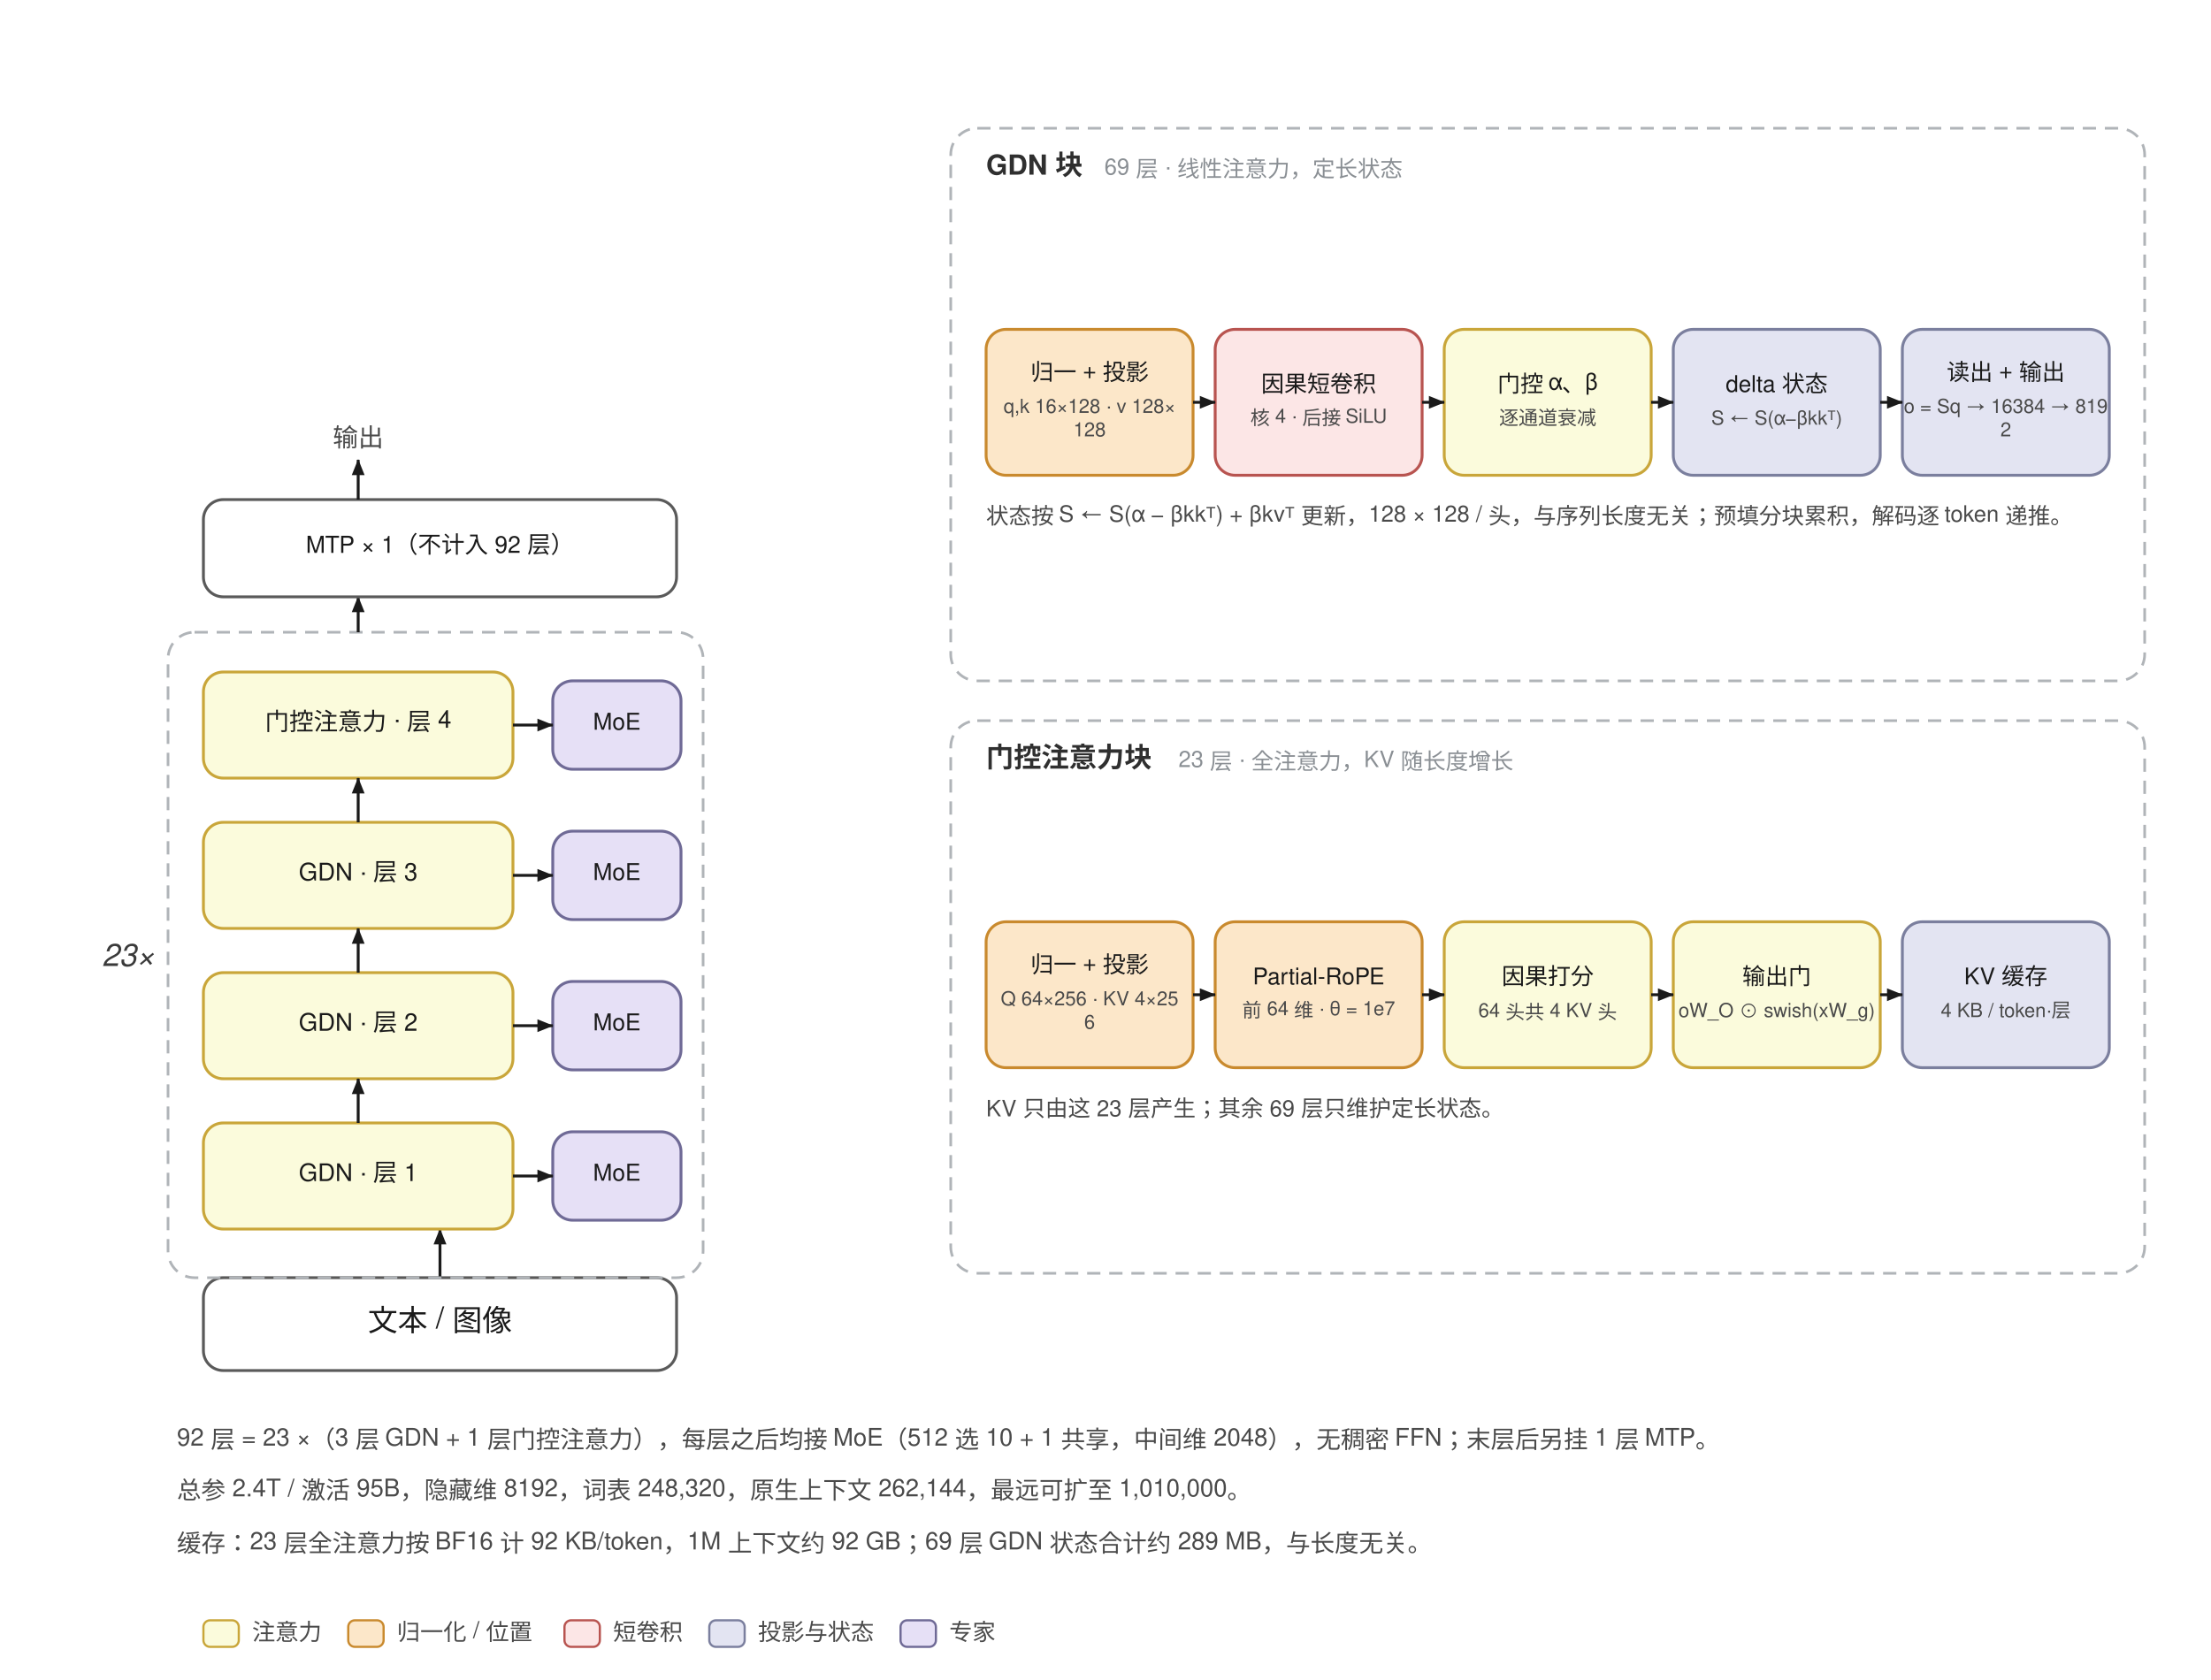
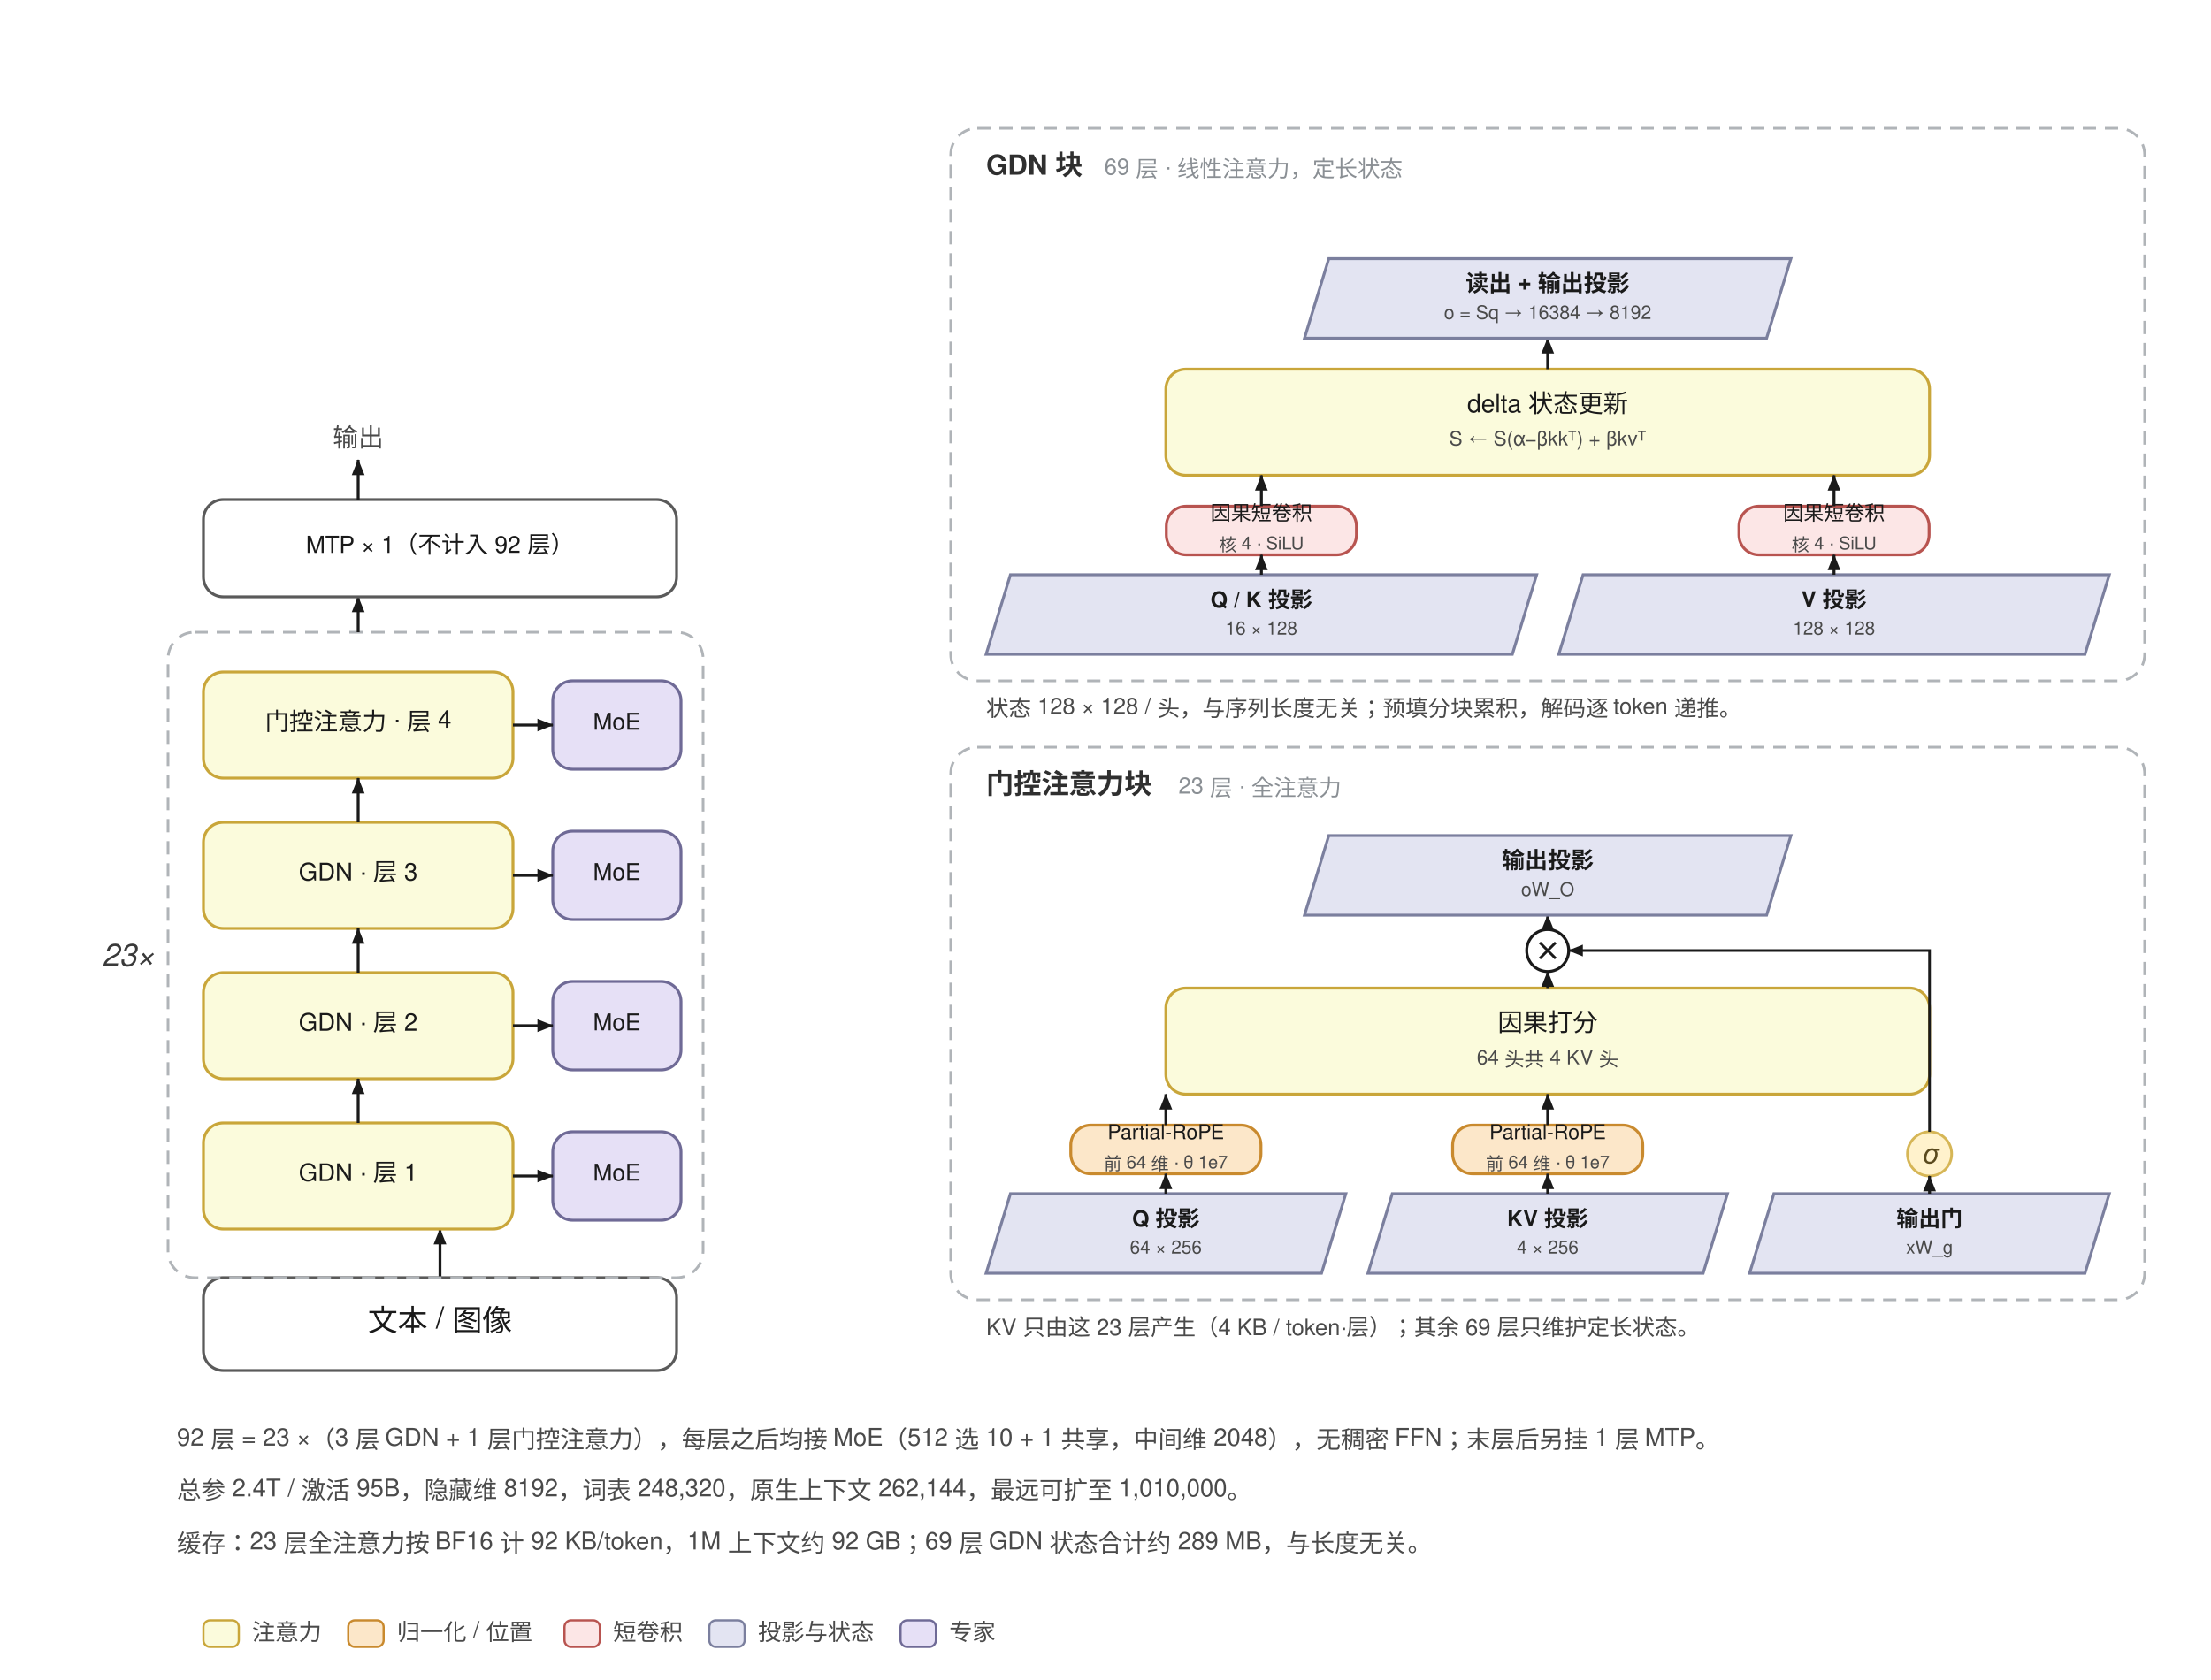
<svg xmlns="http://www.w3.org/2000/svg" width="1000" height="760" viewBox="0 0 1000 760" font-family="Helvetica, Arial, 'Microsoft YaHei', 'PingFang SC', sans-serif">
  <defs>
    <marker id="ah" viewBox="0 0 10 10" refX="8.6" refY="5" markerWidth="6.2" markerHeight="6.2" orient="auto-start-reverse">
      <path d="M0,1.4 L9,5 L0,8.6 z" fill="#1a1a1a" />
    </marker>
    <marker id="ag" viewBox="0 0 10 10" refX="8.6" refY="5" markerWidth="6.2" markerHeight="6.2" orient="auto-start-reverse">
      <path d="M0,1.4 L9,5 L0,8.6 z" fill="#6f7377" />
    </marker>
  </defs>
  <rect width="1000" height="760" fill="#ffffff" />
  <rect x="92.0" y="578.0" width="214.0" height="42.0" rx="9" fill="#ffffff" stroke="#5a5a5a" stroke-width="1.3" fill-opacity="1" />
  <text x="199.0" y="602.1" font-size="13.5" fill="#1a1a1a" text-anchor="middle">文本 / 图像</text>
  <path d="M199.0,578.0 L199.0,556.0" fill="none" stroke="#1a1a1a" stroke-width="1.3" marker-end="url(#ah)" />
  <rect x="92.0" y="508.0" width="140.0" height="48.0" rx="9" fill="#fbfbdc" stroke="#c9a63a" stroke-width="1.3" fill-opacity="1" />
  <text x="162.0" y="534.3" font-size="11" fill="#1a1a1a" text-anchor="middle">GDN · 层 1</text>
  <rect x="250.0" y="512.0" width="58.0" height="40.0" rx="9" fill="#e6e0f6" stroke="#6f6a96" stroke-width="1.3" fill-opacity="1" />
  <text x="279.0" y="534.1" font-size="10.5" fill="#1a1a1a" text-anchor="middle">MoE</text>
  <path d="M232.0,532.0 L250.0,532.0" fill="none" stroke="#1a1a1a" stroke-width="1.3" marker-end="url(#ah)" />
  <rect x="92.0" y="440.0" width="140.0" height="48.0" rx="9" fill="#fbfbdc" stroke="#c9a63a" stroke-width="1.3" fill-opacity="1" />
  <text x="162.0" y="466.3" font-size="11" fill="#1a1a1a" text-anchor="middle">GDN · 层 2</text>
  <rect x="250.0" y="444.0" width="58.0" height="40.0" rx="9" fill="#e6e0f6" stroke="#6f6a96" stroke-width="1.3" fill-opacity="1" />
  <text x="279.0" y="466.1" font-size="10.5" fill="#1a1a1a" text-anchor="middle">MoE</text>
  <path d="M232.0,464.0 L250.0,464.0" fill="none" stroke="#1a1a1a" stroke-width="1.3" marker-end="url(#ah)" />
  <path d="M162.0,508.0 L162.0,488.0" fill="none" stroke="#1a1a1a" stroke-width="1.3" marker-end="url(#ah)" />
  <rect x="92.0" y="372.0" width="140.0" height="48.0" rx="9" fill="#fbfbdc" stroke="#c9a63a" stroke-width="1.3" fill-opacity="1" />
  <text x="162.0" y="398.3" font-size="11" fill="#1a1a1a" text-anchor="middle">GDN · 层 3</text>
  <rect x="250.0" y="376.0" width="58.0" height="40.0" rx="9" fill="#e6e0f6" stroke="#6f6a96" stroke-width="1.3" fill-opacity="1" />
  <text x="279.0" y="398.1" font-size="10.5" fill="#1a1a1a" text-anchor="middle">MoE</text>
  <path d="M232.0,396.0 L250.0,396.0" fill="none" stroke="#1a1a1a" stroke-width="1.3" marker-end="url(#ah)" />
  <path d="M162.0,440.0 L162.0,420.0" fill="none" stroke="#1a1a1a" stroke-width="1.3" marker-end="url(#ah)" />
  <rect x="92.0" y="304.0" width="140.0" height="48.0" rx="9" fill="#fbfbdc" stroke="#c9a63a" stroke-width="1.3" fill-opacity="1" />
  <text x="162.0" y="330.3" font-size="11" fill="#1a1a1a" text-anchor="middle">门控注意力 · 层 4</text>
  <rect x="250.0" y="308.0" width="58.0" height="40.0" rx="9" fill="#e6e0f6" stroke="#6f6a96" stroke-width="1.3" fill-opacity="1" />
  <text x="279.0" y="330.1" font-size="10.5" fill="#1a1a1a" text-anchor="middle">MoE</text>
  <path d="M232.0,328.0 L250.0,328.0" fill="none" stroke="#1a1a1a" stroke-width="1.3" marker-end="url(#ah)" />
  <path d="M162.0,372.0 L162.0,352.0" fill="none" stroke="#1a1a1a" stroke-width="1.3" marker-end="url(#ah)" />
  <rect x="76.0" y="286.0" width="242.0" height="292.0" rx="12" fill="none" stroke="#b0b4b8" stroke-width="1.2" stroke-dasharray="6 4" fill-opacity="1" />
  <text x="58.0" y="437.0" font-size="14" fill="#3a3a3a" text-anchor="middle" font-style="italic">23×</text>
  <path d="M162.0,286.0 L162.0,270.0" fill="none" stroke="#1a1a1a" stroke-width="1.3" marker-end="url(#ah)" />
  <rect x="92.0" y="226.0" width="214.0" height="44.0" rx="9" fill="#ffffff" stroke="#5a5a5a" stroke-width="1.3" fill-opacity="1" />
  <text x="199.0" y="250.1" font-size="10.6" fill="#1a1a1a" text-anchor="middle">MTP × 1（不计入 92 层）</text>
  <path d="M162.0,226.0 L162.0,208.0" fill="none" stroke="#1a1a1a" stroke-width="1.3" marker-end="url(#ah)" />
  <text x="162.0" y="202.0" font-size="11.5" fill="#4a4a4a" text-anchor="middle">输出</text>
  <rect x="430.0" y="58.0" width="540.0" height="250.0" rx="12" fill="none" stroke="#b0b4b8" stroke-width="1.2" stroke-dasharray="6 4" fill-opacity="1" />
  <text x="446.0" y="79.0" font-size="12.5" fill="#2f2f2f" text-anchor="start" font-weight="600">GDN 块</text>
  <text x="499.5" y="79.0" font-size="10.2" fill="#8a8f94" text-anchor="start">69 层 · 线性注意力，定长状态</text>
-   <rect x="446.0" y="149.0" width="93.6" height="66.0" rx="9" fill="#fce7c9" stroke="#c98a2e" stroke-width="1.3" fill-opacity="1" />
-   <text x="492.8" y="172.0" font-size="10.4" fill="#1a1a1a" text-anchor="middle">归一 + 投影</text>
-   <text x="492.8" y="186.8" font-size="8.8" fill="#4a4a4a" text-anchor="middle">q,k 16×128 · v 128×</text>
-   <text x="492.8" y="197.4" font-size="8.8" fill="#4a4a4a" text-anchor="middle">128</text>
-   <rect x="549.6" y="149.0" width="93.6" height="66.0" rx="9" fill="#fce6e6" stroke="#b85450" stroke-width="1.3" fill-opacity="1" />
-   <text x="596.4" y="177.3" font-size="10.4" fill="#1a1a1a" text-anchor="middle">因果短卷积</text>
-   <text x="596.4" y="192.1" font-size="8.8" fill="#4a4a4a" text-anchor="middle">核 4 · 后接 SiLU</text>
-   <rect x="653.2" y="149.0" width="93.6" height="66.0" rx="9" fill="#fbfbdc" stroke="#c9a63a" stroke-width="1.3" fill-opacity="1" />
-   <text x="700.0" y="177.3" font-size="10.4" fill="#1a1a1a" text-anchor="middle">门控 α、β</text>
-   <text x="700.0" y="192.1" font-size="8.8" fill="#4a4a4a" text-anchor="middle">逐通道衰减</text>
-   <rect x="756.8" y="149.0" width="93.6" height="66.0" rx="9" fill="#e3e4f2" stroke="#7b7f9e" stroke-width="1.3" fill-opacity="1" />
-   <text x="803.6" y="177.3" font-size="10.4" fill="#1a1a1a" text-anchor="middle">delta 状态</text>
-   <text x="803.6" y="192.1" font-size="8.8" fill="#4a4a4a" text-anchor="middle">S ← S(α−βkkᵀ)</text>
-   <rect x="860.4" y="149.0" width="93.6" height="66.0" rx="9" fill="#e3e4f2" stroke="#7b7f9e" stroke-width="1.3" fill-opacity="1" />
-   <text x="907.2" y="172.0" font-size="10.4" fill="#1a1a1a" text-anchor="middle">读出 + 输出</text>
-   <text x="907.2" y="186.8" font-size="8.8" fill="#4a4a4a" text-anchor="middle">o = Sq → 16384 → 819</text>
-   <text x="907.2" y="197.4" font-size="8.8" fill="#4a4a4a" text-anchor="middle">2</text>
-   <path d="M539.6,182.0 L549.6,182.0" fill="none" stroke="#1a1a1a" stroke-width="1.3" marker-end="url(#ah)" />
-   <path d="M643.2,182.0 L653.2,182.0" fill="none" stroke="#1a1a1a" stroke-width="1.3" marker-end="url(#ah)" />
-   <path d="M746.8,182.0 L756.8,182.0" fill="none" stroke="#1a1a1a" stroke-width="1.3" marker-end="url(#ah)" />
-   <path d="M850.4,182.0 L860.4,182.0" fill="none" stroke="#1a1a1a" stroke-width="1.3" marker-end="url(#ah)" />
-   <text x="446.0" y="237.0" font-size="10.2" fill="#4a4a4a" text-anchor="start">状态按 S ← S(α − βkkᵀ) + βkvᵀ 更新，128 × 128 / 头，与序列长度无关；预填分块累积，解码逐 token 递推。</text>
-   <rect x="430.0" y="326.0" width="540.0" height="250.0" rx="12" fill="none" stroke="#b0b4b8" stroke-width="1.2" stroke-dasharray="6 4" fill-opacity="1" />
-   <text x="446.0" y="347.0" font-size="12.5" fill="#2f2f2f" text-anchor="start" font-weight="600">门控注意力块</text>
-   <text x="533.0" y="347.0" font-size="10.2" fill="#8a8f94" text-anchor="start">23 层 · 全注意力，KV 随长度增长</text>
-   <rect x="446.0" y="417.0" width="93.6" height="66.0" rx="9" fill="#fce7c9" stroke="#c98a2e" stroke-width="1.3" fill-opacity="1" />
-   <text x="492.8" y="440.0" font-size="10.4" fill="#1a1a1a" text-anchor="middle">归一 + 投影</text>
-   <text x="492.8" y="454.8" font-size="8.8" fill="#4a4a4a" text-anchor="middle">Q 64×256 · KV 4×25</text>
-   <text x="492.8" y="465.4" font-size="8.8" fill="#4a4a4a" text-anchor="middle">6</text>
-   <rect x="549.6" y="417.0" width="93.6" height="66.0" rx="9" fill="#fce7c9" stroke="#c98a2e" stroke-width="1.3" fill-opacity="1" />
-   <text x="596.4" y="445.3" font-size="10.4" fill="#1a1a1a" text-anchor="middle">Partial-RoPE</text>
-   <text x="596.4" y="460.1" font-size="8.8" fill="#4a4a4a" text-anchor="middle">前 64 维 · θ = 1e7</text>
-   <rect x="653.2" y="417.0" width="93.6" height="66.0" rx="9" fill="#fbfbdc" stroke="#c9a63a" stroke-width="1.3" fill-opacity="1" />
-   <text x="700.0" y="445.3" font-size="10.4" fill="#1a1a1a" text-anchor="middle">因果打分</text>
-   <text x="700.0" y="460.1" font-size="8.8" fill="#4a4a4a" text-anchor="middle">64 头共 4 KV 头</text>
-   <rect x="756.8" y="417.0" width="93.6" height="66.0" rx="9" fill="#fbfbdc" stroke="#c9a63a" stroke-width="1.3" fill-opacity="1" />
-   <text x="803.6" y="445.3" font-size="10.4" fill="#1a1a1a" text-anchor="middle">输出门</text>
-   <text x="803.6" y="460.1" font-size="8.8" fill="#4a4a4a" text-anchor="middle">oW_O ⊙ swish(xW_g)</text>
-   <rect x="860.4" y="417.0" width="93.6" height="66.0" rx="9" fill="#e3e4f2" stroke="#7b7f9e" stroke-width="1.3" fill-opacity="1" />
-   <text x="907.2" y="445.3" font-size="10.4" fill="#1a1a1a" text-anchor="middle">KV 缓存</text>
-   <text x="907.2" y="460.1" font-size="8.8" fill="#4a4a4a" text-anchor="middle">4 KB / token·层</text>
-   <path d="M539.6,450.0 L549.6,450.0" fill="none" stroke="#1a1a1a" stroke-width="1.3" marker-end="url(#ah)" />
-   <path d="M643.2,450.0 L653.2,450.0" fill="none" stroke="#1a1a1a" stroke-width="1.3" marker-end="url(#ah)" />
-   <path d="M746.8,450.0 L756.8,450.0" fill="none" stroke="#1a1a1a" stroke-width="1.3" marker-end="url(#ah)" />
-   <path d="M850.4,450.0 L860.4,450.0" fill="none" stroke="#1a1a1a" stroke-width="1.3" marker-end="url(#ah)" />
-   <text x="446.0" y="505.0" font-size="10.2" fill="#4a4a4a" text-anchor="start">KV 只由这 23 层产生；其余 69 层只维护定长状态。</text>
+   <path d="M457.0,260.0 L695.0,260.0 L684.0,296.0 L446.0,296.0 Z" fill="#e3e4f2" stroke="#7b7f9e" stroke-width="1.3" />
+   <text x="570.5" y="274.8" font-size="10.0" fill="#1a1a1a" text-anchor="middle" font-weight="600">Q / K 投影</text>
+   <text x="570.5" y="287.1" font-size="8.3" fill="#4a4a4a" text-anchor="middle">16 × 128</text>
+   <path d="M716.0,260.0 L954.0,260.0 L943.0,296.0 L705.0,296.0 Z" fill="#e3e4f2" stroke="#7b7f9e" stroke-width="1.3" />
+   <text x="829.5" y="274.8" font-size="10.0" fill="#1a1a1a" text-anchor="middle" font-weight="600">V 投影</text>
+   <text x="829.5" y="287.1" font-size="8.3" fill="#4a4a4a" text-anchor="middle">128 × 128</text>
+   <rect x="527.5" y="229.0" width="86.0" height="22.0" rx="9" fill="#fce6e6" stroke="#b85450" stroke-width="1.3" fill-opacity="1" />
+   <text x="570.5" y="235.3" font-size="9.2" fill="#1a1a1a" text-anchor="middle">因果短卷积</text>
+   <text x="570.5" y="249.3" font-size="8.0" fill="#4a4a4a" text-anchor="middle">核 4 · SiLU</text>
+   <path d="M570.5,260.0 L570.5,251.0" fill="none" stroke="#1a1a1a" stroke-width="1.3" marker-end="url(#ah)" />
+   <rect x="786.5" y="229.0" width="86.0" height="22.0" rx="9" fill="#fce6e6" stroke="#b85450" stroke-width="1.3" fill-opacity="1" />
+   <text x="829.5" y="235.3" font-size="9.2" fill="#1a1a1a" text-anchor="middle">因果短卷积</text>
+   <text x="829.5" y="249.3" font-size="8.0" fill="#4a4a4a" text-anchor="middle">核 4 · SiLU</text>
+   <path d="M829.5,260.0 L829.5,251.0" fill="none" stroke="#1a1a1a" stroke-width="1.3" marker-end="url(#ah)" />
+   <rect x="527.3" y="167.0" width="345.4" height="48.0" rx="9" fill="#fbfbdc" stroke="#c9a63a" stroke-width="1.3" fill-opacity="1" />
+   <text x="700.0" y="186.5" font-size="11.3" fill="#1a1a1a" text-anchor="middle">delta 状态更新</text>
+   <text x="700.0" y="201.5" font-size="9.0" fill="#4a4a4a" text-anchor="middle">S ← S(α−βkkᵀ) + βkvᵀ</text>
+   <path d="M570.5,229.0 L570.5,215.0" fill="none" stroke="#1a1a1a" stroke-width="1.3" marker-end="url(#ah)" />
+   <path d="M829.5,229.0 L829.5,215.0" fill="none" stroke="#1a1a1a" stroke-width="1.3" marker-end="url(#ah)" />
+   <path d="M700.0,167.0 L700.0,153.0" fill="none" stroke="#1a1a1a" stroke-width="1.3" marker-end="url(#ah)" />
+   <path d="M601.0,117.0 L810.0,117.0 L799.0,153.0 L590.0,153.0 Z" fill="#e3e4f2" stroke="#7b7f9e" stroke-width="1.3" />
+   <text x="700.0" y="131.8" font-size="10.4" fill="#1a1a1a" text-anchor="middle" font-weight="600">读出 + 输出投影</text>
+   <text x="700.0" y="144.3" font-size="8.5" fill="#4a4a4a" text-anchor="middle">o = Sq → 16384 → 8192</text>
+   <text x="446.0" y="324.0" font-size="10.2" fill="#4a4a4a" text-anchor="start">状态 128 × 128 / 头，与序列长度无关；预填分块累积，解码逐 token 递推。</text>
+   <rect x="430.0" y="338.0" width="540.0" height="250.0" rx="12" fill="none" stroke="#b0b4b8" stroke-width="1.2" stroke-dasharray="6 4" fill-opacity="1" />
+   <text x="446.0" y="359.0" font-size="12.5" fill="#2f2f2f" text-anchor="start" font-weight="600">门控注意力块</text>
+   <text x="533.0" y="359.0" font-size="10.2" fill="#8a8f94" text-anchor="start">23 层 · 全注意力</text>
+   <path d="M457.0,540.0 L608.7,540.0 L597.7,576.0 L446.0,576.0 Z" fill="#e3e4f2" stroke="#7b7f9e" stroke-width="1.3" />
+   <text x="527.3" y="554.8" font-size="10.0" fill="#1a1a1a" text-anchor="middle" font-weight="600">Q 投影</text>
+   <text x="527.3" y="567.1" font-size="8.3" fill="#4a4a4a" text-anchor="middle">64 × 256</text>
+   <path d="M629.7,540.0 L781.3,540.0 L770.3,576.0 L618.7,576.0 Z" fill="#e3e4f2" stroke="#7b7f9e" stroke-width="1.3" />
+   <text x="700.0" y="554.8" font-size="10.0" fill="#1a1a1a" text-anchor="middle" font-weight="600">KV 投影</text>
+   <text x="700.0" y="567.1" font-size="8.3" fill="#4a4a4a" text-anchor="middle">4 × 256</text>
+   <path d="M802.3,540.0 L954.0,540.0 L943.0,576.0 L791.3,576.0 Z" fill="#e3e4f2" stroke="#7b7f9e" stroke-width="1.3" />
+   <text x="872.7" y="554.8" font-size="10.0" fill="#1a1a1a" text-anchor="middle" font-weight="600">输出门</text>
+   <text x="872.7" y="567.1" font-size="8.3" fill="#4a4a4a" text-anchor="middle">xW_g</text>
+   <rect x="484.3" y="509.0" width="86.0" height="22.0" rx="9" fill="#fce7c9" stroke="#c98a2e" stroke-width="1.3" fill-opacity="1" />
+   <text x="527.3" y="515.3" font-size="9.2" fill="#1a1a1a" text-anchor="middle">Partial-RoPE</text>
+   <text x="527.3" y="529.3" font-size="8.0" fill="#4a4a4a" text-anchor="middle">前 64 维 · θ 1e7</text>
+   <path d="M527.3,540.0 L527.3,531.0" fill="none" stroke="#1a1a1a" stroke-width="1.3" marker-end="url(#ah)" />
+   <rect x="657.0" y="509.0" width="86.0" height="22.0" rx="9" fill="#fce7c9" stroke="#c98a2e" stroke-width="1.3" fill-opacity="1" />
+   <text x="700.0" y="515.3" font-size="9.2" fill="#1a1a1a" text-anchor="middle">Partial-RoPE</text>
+   <text x="700.0" y="529.3" font-size="8.0" fill="#4a4a4a" text-anchor="middle">前 64 维 · θ 1e7</text>
+   <path d="M700.0,540.0 L700.0,531.0" fill="none" stroke="#1a1a1a" stroke-width="1.3" marker-end="url(#ah)" />
+   <rect x="527.3" y="447.0" width="345.4" height="48.0" rx="9" fill="#fbfbdc" stroke="#c9a63a" stroke-width="1.3" fill-opacity="1" />
+   <text x="700.0" y="466.5" font-size="11.3" fill="#1a1a1a" text-anchor="middle">因果打分</text>
+   <text x="700.0" y="481.5" font-size="9.0" fill="#4a4a4a" text-anchor="middle">64 头共 4 KV 头</text>
+   <path d="M527.3,509.0 L527.3,495.0" fill="none" stroke="#1a1a1a" stroke-width="1.3" marker-end="url(#ah)" />
+   <path d="M700.0,509.0 L700.0,495.0" fill="none" stroke="#1a1a1a" stroke-width="1.3" marker-end="url(#ah)" />
+   <circle cx="700.0" cy="430.0" r="9.5" fill="#ffffff" stroke="#1a1a1a" stroke-width="1.3" />
+   <path d="M696.4,426.4 L703.6,433.6 M696.4,433.6 L703.6,426.4" stroke="#1a1a1a" stroke-width="1.2" />
+   <path d="M700.0,447.0 L700.0,439.5" fill="none" stroke="#1a1a1a" stroke-width="1.3" marker-end="url(#ah)" />
+   <circle cx="872.7" cy="522.0" r="10.0" fill="#fff2cc" stroke="#d6b656" stroke-width="1.2" />
+   <text x="872.7" y="526.2" font-size="12.5" fill="#5a4a1e" text-anchor="middle" font-style="italic">σ</text>
+   <path d="M872.7,540.0 L872.7,532.0" fill="none" stroke="#1a1a1a" stroke-width="1.3" marker-end="url(#ah)" />
+   <path d="M872.7,512.0 L872.7,430.0 L709.5,430.0" fill="none" stroke="#1a1a1a" stroke-width="1.2" marker-end="url(#ah)" />
+   <path d="M700.0,420.5 L700.0,414.0" fill="none" stroke="#1a1a1a" stroke-width="1.3" marker-end="url(#ah)" />
+   <path d="M601.0,378.0 L810.0,378.0 L799.0,414.0 L590.0,414.0 Z" fill="#e3e4f2" stroke="#7b7f9e" stroke-width="1.3" />
+   <text x="700.0" y="392.8" font-size="10.4" fill="#1a1a1a" text-anchor="middle" font-weight="600">输出投影</text>
+   <text x="700.0" y="405.3" font-size="8.5" fill="#4a4a4a" text-anchor="middle">oW_O</text>
+   <text x="446.0" y="604.0" font-size="10.2" fill="#4a4a4a" text-anchor="start">KV 只由这 23 层产生（4 KB / token·层）；其余 69 层只维护定长状态。</text>
  <text x="80.0" y="654.0" font-size="11" fill="#4a4a4a" text-anchor="start">92 层 = 23 ×（3 层 GDN + 1 层门控注意力），每层之后均接 MoE（512 选 10 + 1 共享，中间维 2048），无稠密 FFN；末层后另挂 1 层 MTP。</text>
  <text x="80.0" y="678.0" font-size="11" fill="#4a4a4a" text-anchor="start">总参 2.4T / 激活 95B，隐藏维 8192，词表 248,320，原生上下文 262,144，最远可扩至 1,010,000。</text>
  <text x="80.0" y="702.0" font-size="11" fill="#4a4a4a" text-anchor="start">缓存：23 层全注意力按 BF16 计 92 KB/token，1M 上下文约 92 GB；69 层 GDN 状态合计约 289 MB，与长度无关。</text>
  <rect x="92.0" y="733.0" width="16.0" height="12.0" rx="3" fill="#fbfbdc" stroke="#c9a63a" stroke-width="1.0" fill-opacity="1" />
  <text x="114.0" y="742.0" font-size="10.5" fill="#4a4a4a" text-anchor="start">注意力</text>
  <rect x="157.5" y="733.0" width="16.0" height="12.0" rx="3" fill="#fce7c9" stroke="#c98a2e" stroke-width="1.0" fill-opacity="1" />
  <text x="179.5" y="742.0" font-size="10.5" fill="#4a4a4a" text-anchor="start">归一化 / 位置</text>
  <rect x="255.3" y="733.0" width="16.0" height="12.0" rx="3" fill="#fce6e6" stroke="#b85450" stroke-width="1.0" fill-opacity="1" />
  <text x="277.3" y="742.0" font-size="10.5" fill="#4a4a4a" text-anchor="start">短卷积</text>
  <rect x="320.8" y="733.0" width="16.0" height="12.0" rx="3" fill="#e3e4f2" stroke="#7b7f9e" stroke-width="1.0" fill-opacity="1" />
  <text x="342.8" y="742.0" font-size="10.5" fill="#4a4a4a" text-anchor="start">投影与状态</text>
  <rect x="407.3" y="733.0" width="16.0" height="12.0" rx="3" fill="#e6e0f6" stroke="#6f6a96" stroke-width="1.0" fill-opacity="1" />
  <text x="429.3" y="742.0" font-size="10.5" fill="#4a4a4a" text-anchor="start">专家</text>
</svg>
